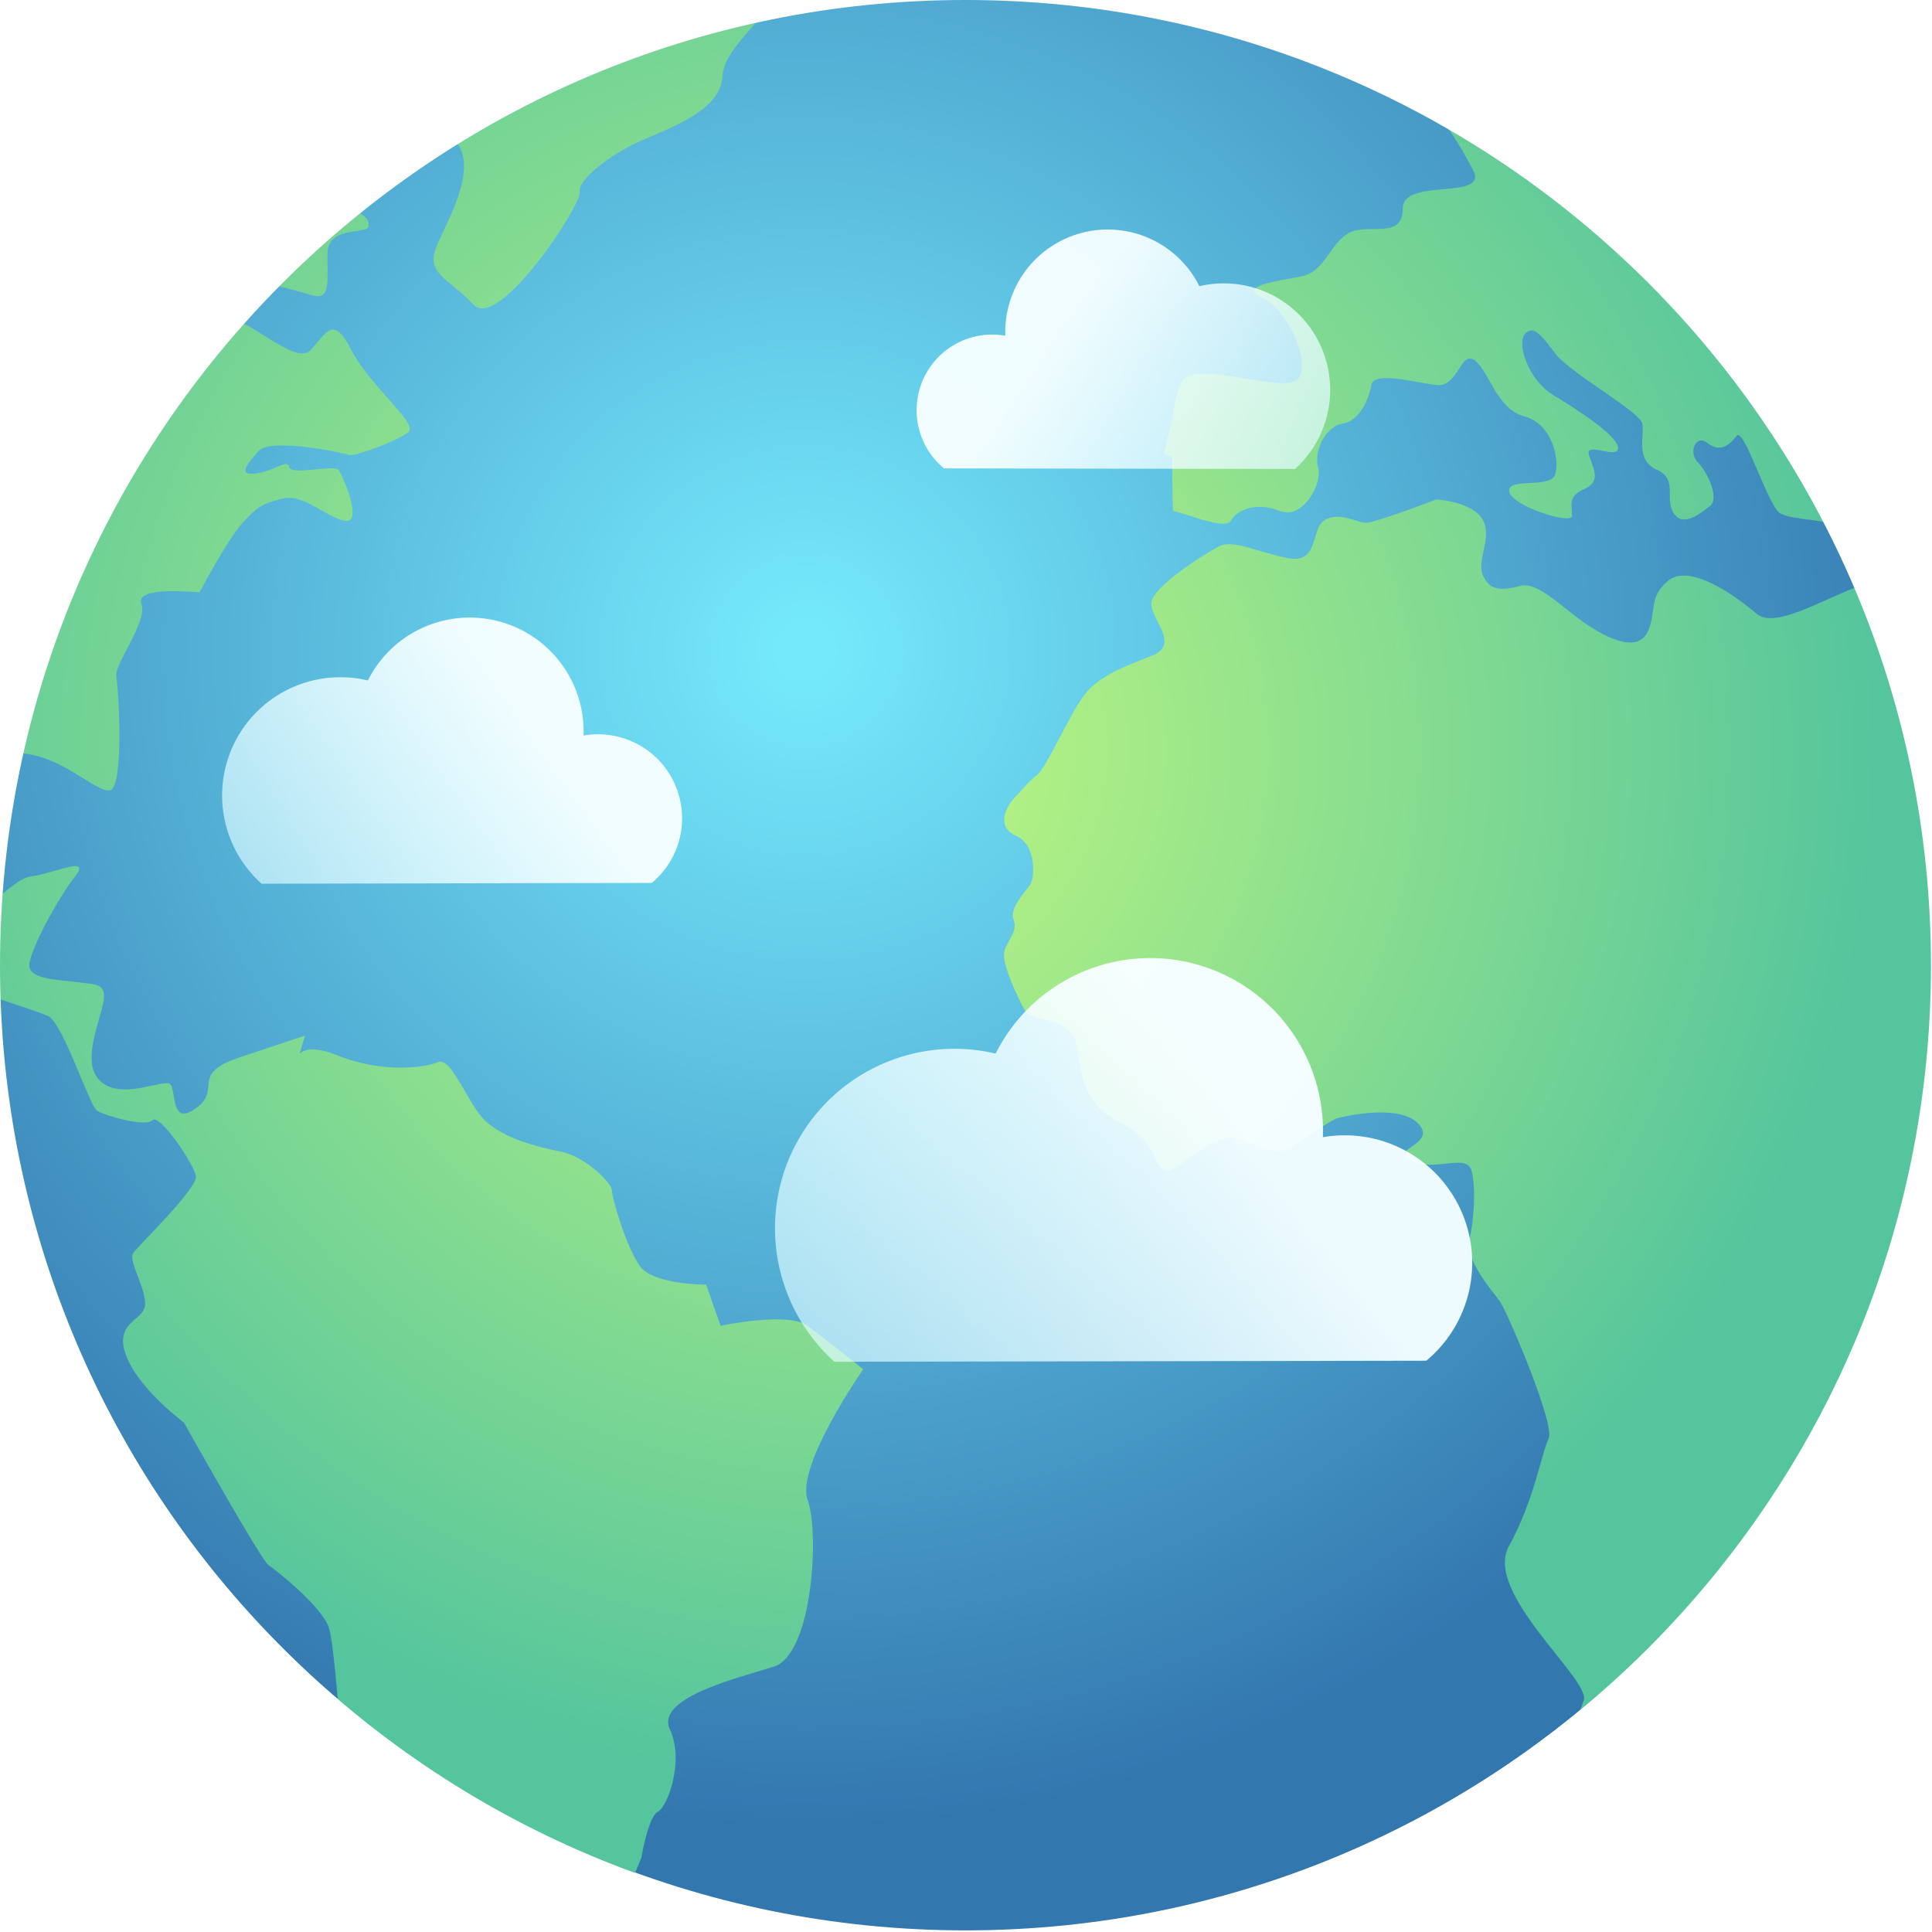
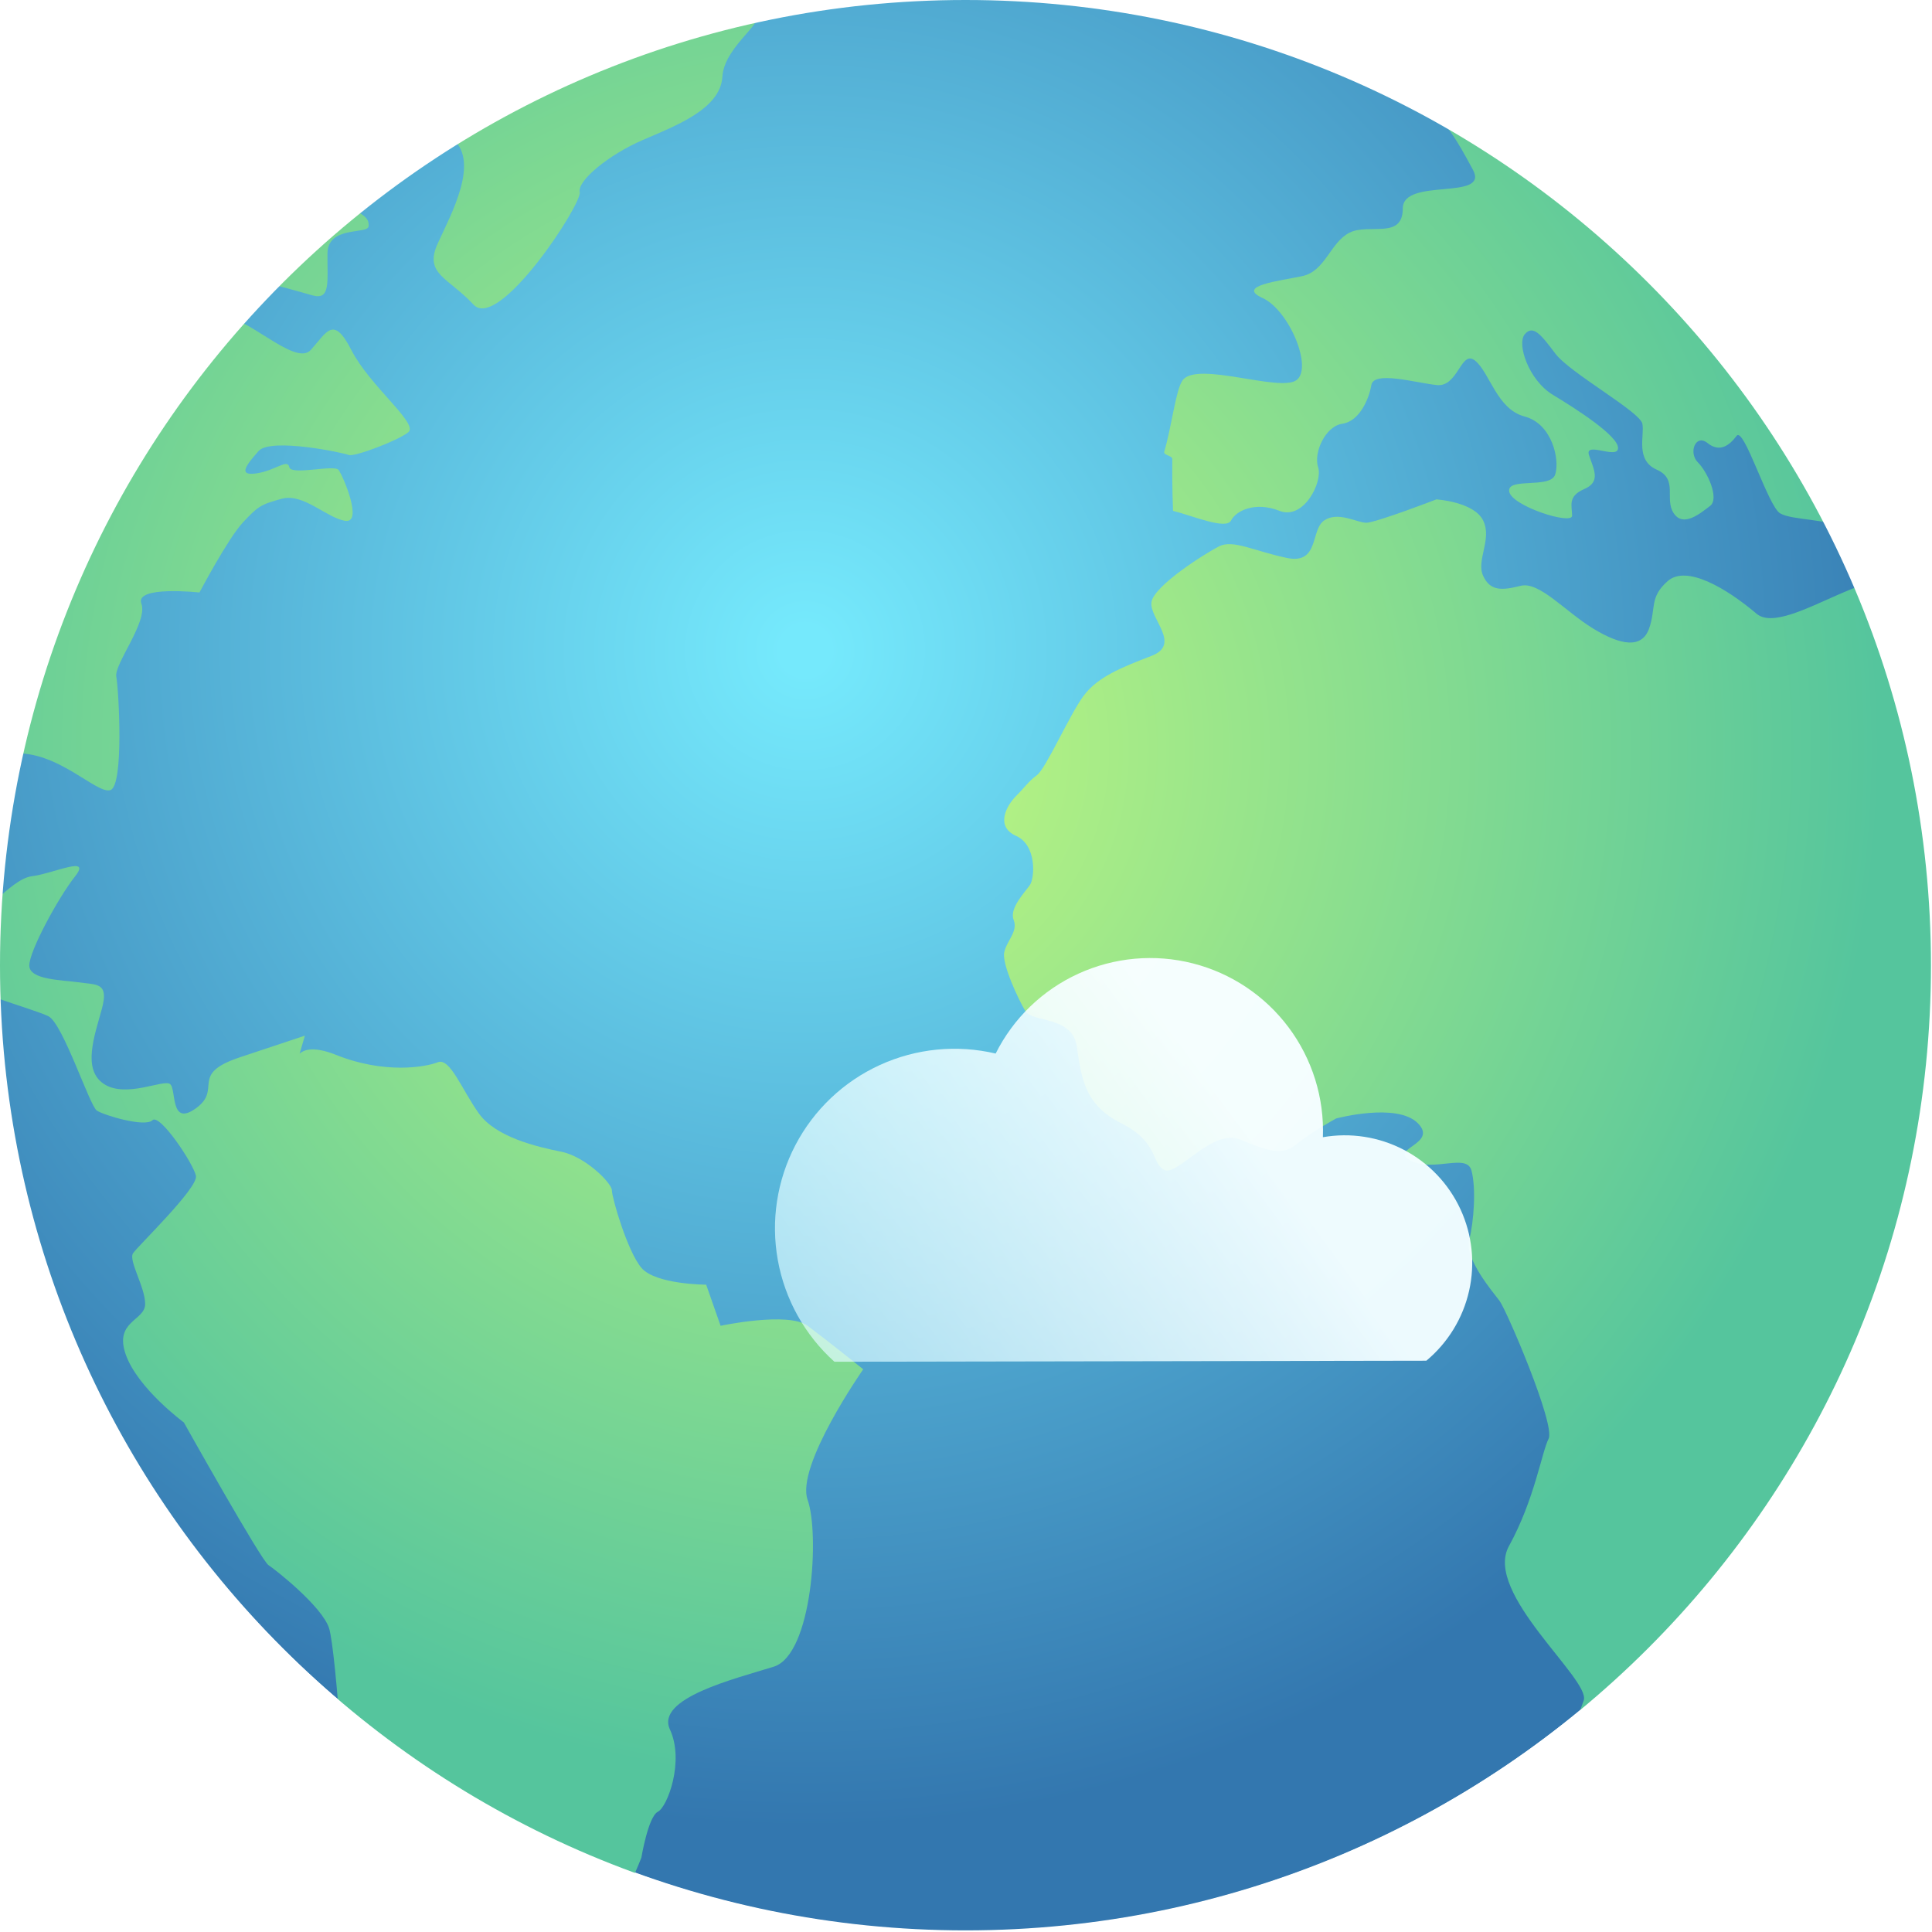
<svg xmlns="http://www.w3.org/2000/svg" width="529" height="529" viewBox="0 0 529 529" fill="none">
  <mask id="mask0_15_2" style="mask-type:alpha" maskUnits="userSpaceOnUse" x="0" y="0" width="529" height="529">
    <circle cx="264.357" cy="264.357" r="264.357" fill="#C4C4C4" />
  </mask>
  <g mask="url(#mask0_15_2)">
    <path d="M264.36 528.555C410.733 528.555 529.391 409.88 529.391 263.486C529.391 117.093 410.733 -1.582 264.36 -1.582C117.988 -1.582 -0.671 117.093 -0.671 263.486C-0.671 409.88 117.988 528.555 264.36 528.555Z" fill="url(#paint0_radial_15_2)" />
    <path d="M321.184 139.872C321.184 139.872 320.899 133.294 320.986 125.728C320.986 124.685 318.483 124.685 318.783 123.666C320.844 116.701 321.942 106.599 323.829 104.104C327.777 98.805 350.322 107.413 354.957 104.104C359.592 100.795 352.967 84.897 345.686 81.588C338.406 78.279 350.093 76.952 356.497 75.625C362.901 74.298 364.228 66.353 369.526 63.7C374.825 61.046 384.095 65.69 384.095 57.081C384.095 48.473 407.935 55.091 403.3 46.483C398.664 37.874 396.674 34.557 388.73 25.949C380.787 17.34 382.105 2.769 392.679 0.116C403.252 -2.538 437.689 17.34 437.689 25.949C437.689 34.557 417.158 41.847 417.821 44.492C418.485 47.138 429.082 48.441 432.39 45.156C435.699 41.87 432.39 42.51 437.689 44.492C442.987 46.475 448.286 43.166 448.286 43.166C448.286 43.166 491.33 87.543 490.667 94.169C490.003 100.795 479.414 106.75 486.718 111.393C494.023 116.037 506.586 122.648 511.198 134.573C515.809 146.498 514.506 148.481 507.249 145.172C499.993 141.862 490.667 142.518 487.382 140.536C484.097 138.553 477.472 116.693 475.497 119.338C473.523 121.984 470.862 123.974 467.554 121.321C464.245 118.667 462.255 123.974 464.908 126.62C467.562 129.266 470.862 136.555 468.217 138.545C465.572 140.536 460.928 144.508 458.283 140.536C455.638 136.563 459.61 131.256 453.648 128.61C447.686 125.965 450.339 119.338 449.7 116.029C449.06 112.72 429.832 102.114 425.86 96.814C421.888 91.515 419.74 88.869 417.497 91.523C415.255 94.177 418.571 104.104 425.197 108.108C431.822 112.112 443.035 119.338 443.035 122.655C443.035 125.972 433.764 120.673 435.091 124.646C436.418 128.618 438.4 131.927 433.764 133.917C429.129 135.908 430.456 138.553 430.456 141.199C430.456 143.845 413.873 138.553 413.233 134.581C412.594 130.608 424.494 133.917 425.82 129.945C427.147 125.972 425.031 116.037 417.458 114.047C409.885 112.057 407.935 102.122 403.963 98.805C399.991 95.487 399.328 106.094 393.366 105.431C387.404 104.767 376.151 101.482 375.488 105.431C374.825 109.379 372.179 115.366 367.536 116.029C362.893 116.693 359.592 123.974 360.919 127.947C362.246 131.919 356.971 142.518 350.322 139.872C343.673 137.227 338.398 139.872 337.079 142.518C335.761 145.164 326.482 141.199 321.184 139.872Z" fill="url(#paint1_radial_15_2)" />
    <path d="M522.545 163.565C518.763 148.417 489.277 175.08 480.962 168.043C472.647 161.006 461.773 154.617 456.657 159.087C451.54 163.557 453.498 166.542 451.54 172.086C449.581 177.631 443.864 176.778 436.189 172.086C428.513 167.395 421.47 159.118 416.353 160.406C411.236 161.693 408.038 161.906 406.087 157.642C404.137 153.377 408.646 147.612 406.087 142.494C403.529 137.376 393.295 136.737 393.295 136.737C393.295 136.737 376.665 143.134 374.106 143.134C371.548 143.134 366.431 139.935 362.593 142.494C358.755 145.053 361.314 154.648 352.328 152.761C343.341 150.873 337.609 147.643 333.771 149.602C329.933 151.56 315.925 160.406 315.285 164.876C314.645 169.346 323.6 176.391 315.285 179.589C306.97 182.788 300.574 185.354 296.736 190.472C292.898 195.59 286.471 210.303 283.944 212.222C281.417 214.141 280.746 215.421 278.187 217.98C275.629 220.538 272.431 226.296 278.187 228.855C283.944 231.414 283.304 240.369 282.025 242.281C280.746 244.192 276.268 248.678 277.548 251.876C278.827 255.075 275.573 257.634 274.957 260.832C274.342 264.031 278.827 273.634 280.746 276.833C282.664 280.031 293.538 278.112 294.817 286.428C296.096 294.745 296.736 302.421 306.97 307.539C317.204 312.657 315.198 318.414 318.76 320.333C322.321 322.252 331.915 308.818 339.591 312.017C347.266 315.215 351.112 316.495 354.949 313.296C358.787 310.098 365.823 306.259 365.823 306.259C365.823 306.259 382.453 301.781 388.209 307.539C393.966 313.296 379.894 314.576 386.291 317.806C392.687 321.036 401.641 315.626 402.921 320.554C404.2 325.482 403.56 334.438 402.281 339.556C401.002 344.674 408.677 353.637 410.596 356.196C412.515 358.755 425.947 390.101 424.02 393.939C422.093 397.777 420.182 410.572 413.147 423.366C406.111 436.16 435.549 459.813 433.646 465.571C431.743 471.328 422.125 493.718 427.242 498.196C427.226 498.196 581.611 400.234 522.545 163.565Z" fill="url(#paint2_radial_15_2)" />
    <path d="M92.058 7.232C104.914 11.355 114.168 13.969 128.998 11.142C143.828 8.314 154.038 -1.329 157.568 5.677C161.097 12.682 183.318 8.425 189.264 5.1C195.21 1.775 201.615 0.875 206.423 3.078C211.232 5.282 198.33 12.145 197.793 21.014C197.256 29.883 185 34.44 175.88 38.389C166.759 42.337 158.002 49.485 158.736 52.604C159.471 55.724 136.563 90.845 129.653 83.405C122.744 75.966 115.993 75.049 119.87 66.631C123.747 58.212 131.043 44.746 124.331 38.349C117.619 31.952 102.3 20.627 96.109 28.39C89.918 36.154 86.538 35.703 81.493 32.284C76.447 28.864 92.058 7.232 92.058 7.232Z" fill="url(#paint3_radial_15_2)" />
    <path d="M70.706 37.385C82.55 43.435 81.469 50.179 90.589 54.373C99.71 58.567 101.068 59.491 100.934 61.9C100.799 64.308 89.736 61.663 89.665 69.394C89.594 77.126 90.581 82.291 85.559 80.878C80.537 79.464 54.763 71.922 49.914 74.623C45.066 77.324 46.803 58.361 46.803 58.361C46.803 58.361 55.916 68.723 62.548 69.236C69.182 69.75 91.876 64.221 82.408 61.283C72.94 58.346 80.829 52.059 62.564 52.888" fill="url(#paint4_radial_15_2)" />
    <path d="M24.511 93.435C30.592 94.951 35.953 115.904 41.094 114.917C46.235 113.93 51.952 87.844 59.256 86.485C66.56 85.127 80.679 100.701 85.094 95.82C89.508 90.939 91.269 86.177 96.243 95.915C101.218 105.653 114.658 116.007 111.823 118.329C108.988 120.65 96.946 125.184 95.493 124.576C94.04 123.967 74.078 119.758 70.785 123.509C67.492 127.261 64.973 130.372 70.177 129.622C75.381 128.872 78.745 125.507 79.203 127.893C79.661 130.278 91.521 127.103 92.714 128.682C93.906 130.262 99.536 143.419 94.482 142.606C89.429 141.792 83.072 134.985 77.213 136.548C71.353 138.112 70.572 138.712 66.505 143.056C62.438 147.4 54.613 162.231 54.613 162.231C54.613 162.231 36.869 160.281 38.709 165.272C40.549 170.263 31.192 181.857 31.847 185.293C32.503 188.728 34.003 215.177 30.213 216.346C26.422 217.515 15.636 205.289 3.364 206.332C-8.907 207.374 -18.635 163.566 -18.635 163.566L24.511 93.435Z" fill="url(#paint5_radial_15_2)" />
    <path d="M-36.347 225.293C-27.085 239.201 -21.123 256.41 -13.187 254.427C-5.251 252.445 2.701 240.678 8.663 239.935C14.625 239.193 25.206 234.059 20.571 239.935C15.936 245.811 8.023 260.382 8.023 264.355C8.023 268.327 16.923 268.304 21.739 268.991C26.556 269.678 29.865 268.991 27.883 276.272C25.901 283.554 22.434 292.857 28.467 296.806C34.5 300.755 44.671 295.487 46.535 296.806C48.398 298.125 46.416 308.724 53.697 303.424C60.977 298.125 51.707 294.16 65.605 289.524L83.483 283.57L80.513 293.726C80.513 293.726 78.847 283.57 92.082 288.861C105.316 294.152 116.561 292.178 119.885 290.851C123.21 289.524 126.503 298.433 131.138 304.901C135.773 311.369 147.026 314.023 153.643 315.342C160.26 316.661 167.541 323.95 167.541 325.933C167.541 327.915 171.75 342.518 175.603 347.122C179.457 351.726 193.355 351.758 193.355 351.758L197.303 363.012C197.303 363.012 215.836 359.063 221.135 363.012C226.433 366.961 236.359 374.922 236.359 374.922C236.359 374.922 217.826 401.402 221.135 410.674C224.443 419.946 222.461 453.045 211.864 456.354C201.267 459.663 179.433 464.955 183.437 473.563C187.44 482.172 182.773 494.745 180.128 496.072C177.483 497.398 175.611 508.652 175.611 508.652C175.611 508.652 170.202 522.552 168.212 521.889L150.342 515.934C150.342 515.934 163.577 527.188 157.623 534.47C151.669 541.751 146.37 553.669 146.37 553.669L105.308 533.135C105.308 533.135 94.056 510.627 94.719 506.654C95.382 502.682 92.066 451.71 90.084 445.756C88.102 439.801 75.523 429.866 73.501 428.539C71.48 427.212 50.341 389.485 50.341 389.485C50.341 389.485 37.762 380.213 34.453 370.941C31.144 361.669 39.744 361.677 39.744 357.041C39.744 352.405 35.116 345.124 36.435 343.142C37.754 341.159 54.305 325.269 53.649 321.96C52.994 318.651 43.716 304.743 41.733 306.733C39.752 308.724 28.491 305.407 26.509 304.08C24.527 302.753 17.238 280.253 13.267 278.262C9.295 276.272 -12.508 270.31 -14.505 267.024C-16.503 263.739 -19.804 263.715 -36.347 266.361C-52.891 269.006 -36.347 225.293 -36.347 225.293Z" fill="url(#paint6_radial_15_2)" />
    <path style="mix-blend-mode:screen" d="M390.547 372.576C396.454 367.656 400.571 360.923 402.259 353.422C403.948 345.922 403.112 338.074 399.883 331.097C396.654 324.12 391.212 318.405 384.402 314.839C377.592 311.273 369.795 310.056 362.222 311.377C362.618 300.576 359.305 289.964 352.834 281.308C346.363 272.651 337.124 266.47 326.654 263.794C316.184 261.118 305.113 262.107 295.282 266.597C285.452 271.087 277.455 278.807 272.62 288.474C261.997 285.969 250.843 287.071 240.916 291.608C230.99 296.144 222.855 303.856 217.795 313.527C212.735 323.199 211.038 334.28 212.971 345.023C214.904 355.766 220.357 365.559 228.471 372.86L390.547 372.576Z" fill="url(#paint7_linear_15_2)" />
-     <path style="mix-blend-mode:screen" d="M178.478 241.752C182.374 238.507 185.09 234.067 186.204 229.12C187.317 224.173 186.766 218.997 184.636 214.395C182.506 209.794 178.916 206.025 174.424 203.674C169.932 201.323 164.789 200.522 159.795 201.395C160.045 194.278 157.855 187.289 153.586 181.589C149.318 175.889 143.228 171.821 136.329 170.06C129.43 168.3 122.136 168.952 115.658 171.909C109.181 174.867 103.91 179.951 100.721 186.318C94.267 184.774 87.495 185.251 81.321 187.684C75.147 190.116 69.87 194.388 66.204 199.919C62.537 205.451 60.659 211.976 60.823 218.611C60.987 225.245 63.186 231.669 67.121 237.013C68.444 238.814 69.947 240.476 71.606 241.973L178.478 241.752Z" fill="url(#paint8_linear_15_2)" />
-     <path style="mix-blend-mode:screen" d="M258.47 128.248C254.951 125.334 252.495 121.338 251.484 116.883C250.474 112.427 250.965 107.762 252.882 103.615C254.8 99.469 258.035 96.073 262.083 93.957C266.132 91.841 270.767 91.124 275.265 91.918C275.033 85.513 277 79.222 280.839 74.09C284.678 68.958 290.157 65.296 296.367 63.711C302.576 62.126 309.14 62.715 314.968 65.38C320.797 68.045 325.537 72.625 328.401 78.358C334.7 76.877 341.312 77.535 347.197 80.226C353.081 82.918 357.903 87.49 360.903 93.224C363.903 98.958 364.91 105.527 363.767 111.896C362.623 118.266 359.393 124.074 354.586 128.406L258.47 128.248Z" fill="url(#paint9_linear_15_2)" />
  </g>
  <defs>
    <radialGradient id="paint0_radial_15_2" cx="0" cy="0" r="1" gradientUnits="userSpaceOnUse" gradientTransform="translate(220.914 178.942) scale(319.185 319.231)">
      <stop offset="0.02" stop-color="#75E9FC" />
      <stop offset="1" stop-color="#3377AF" />
    </radialGradient>
    <radialGradient id="paint1_radial_15_2" cx="0" cy="0" r="1" gradientUnits="userSpaceOnUse" gradientTransform="translate(231.708 204.894) scale(283.785 283.826)">
      <stop offset="0.01" stop-color="#C1F880" />
      <stop offset="1" stop-color="#55C59D" />
    </radialGradient>
    <radialGradient id="paint2_radial_15_2" cx="0" cy="0" r="1" gradientUnits="userSpaceOnUse" gradientTransform="translate(231.708 204.893) scale(283.785 283.825)">
      <stop offset="0.01" stop-color="#C1F880" />
      <stop offset="1" stop-color="#55C59D" />
    </radialGradient>
    <radialGradient id="paint3_radial_15_2" cx="0" cy="0" r="1" gradientUnits="userSpaceOnUse" gradientTransform="translate(231.708 204.895) scale(283.785 283.826)">
      <stop offset="0.01" stop-color="#C1F880" />
      <stop offset="1" stop-color="#55C59D" />
    </radialGradient>
    <radialGradient id="paint4_radial_15_2" cx="0" cy="0" r="1" gradientUnits="userSpaceOnUse" gradientTransform="translate(231.708 204.894) scale(283.785 283.825)">
      <stop offset="0.01" stop-color="#C1F880" />
      <stop offset="1" stop-color="#55C59D" />
    </radialGradient>
    <radialGradient id="paint5_radial_15_2" cx="0" cy="0" r="1" gradientUnits="userSpaceOnUse" gradientTransform="translate(231.708 204.895) scale(283.785 283.826)">
      <stop offset="0.01" stop-color="#C1F880" />
      <stop offset="1" stop-color="#55C59D" />
    </radialGradient>
    <radialGradient id="paint6_radial_15_2" cx="0" cy="0" r="1" gradientUnits="userSpaceOnUse" gradientTransform="translate(231.708 204.893) scale(283.793 283.833)">
      <stop offset="0.01" stop-color="#C1F880" />
      <stop offset="1" stop-color="#55C59D" />
    </radialGradient>
    <linearGradient id="paint7_linear_15_2" x1="343.993" y1="310.802" x2="223.236" y2="399.267" gradientUnits="userSpaceOnUse">
      <stop offset="0.01" stop-color="#E7F4FC" />
      <stop offset="1" stop-color="#7999AA" />
    </linearGradient>
-     <linearGradient id="paint8_linear_15_2" x1="147.796" y1="201.056" x2="68.172" y2="259.387" gradientUnits="userSpaceOnUse">
-       <stop offset="0.01" stop-color="#E7F4FC" />
-       <stop offset="1" stop-color="#7999AA" />
-     </linearGradient>
-     <linearGradient id="paint9_linear_15_2" x1="287.465" y1="93.605" x2="359.378" y2="145.979" gradientUnits="userSpaceOnUse">
-       <stop offset="0.01" stop-color="#E7F4FC" />
-       <stop offset="1" stop-color="#7999AA" />
-     </linearGradient>
  </defs>
</svg>
